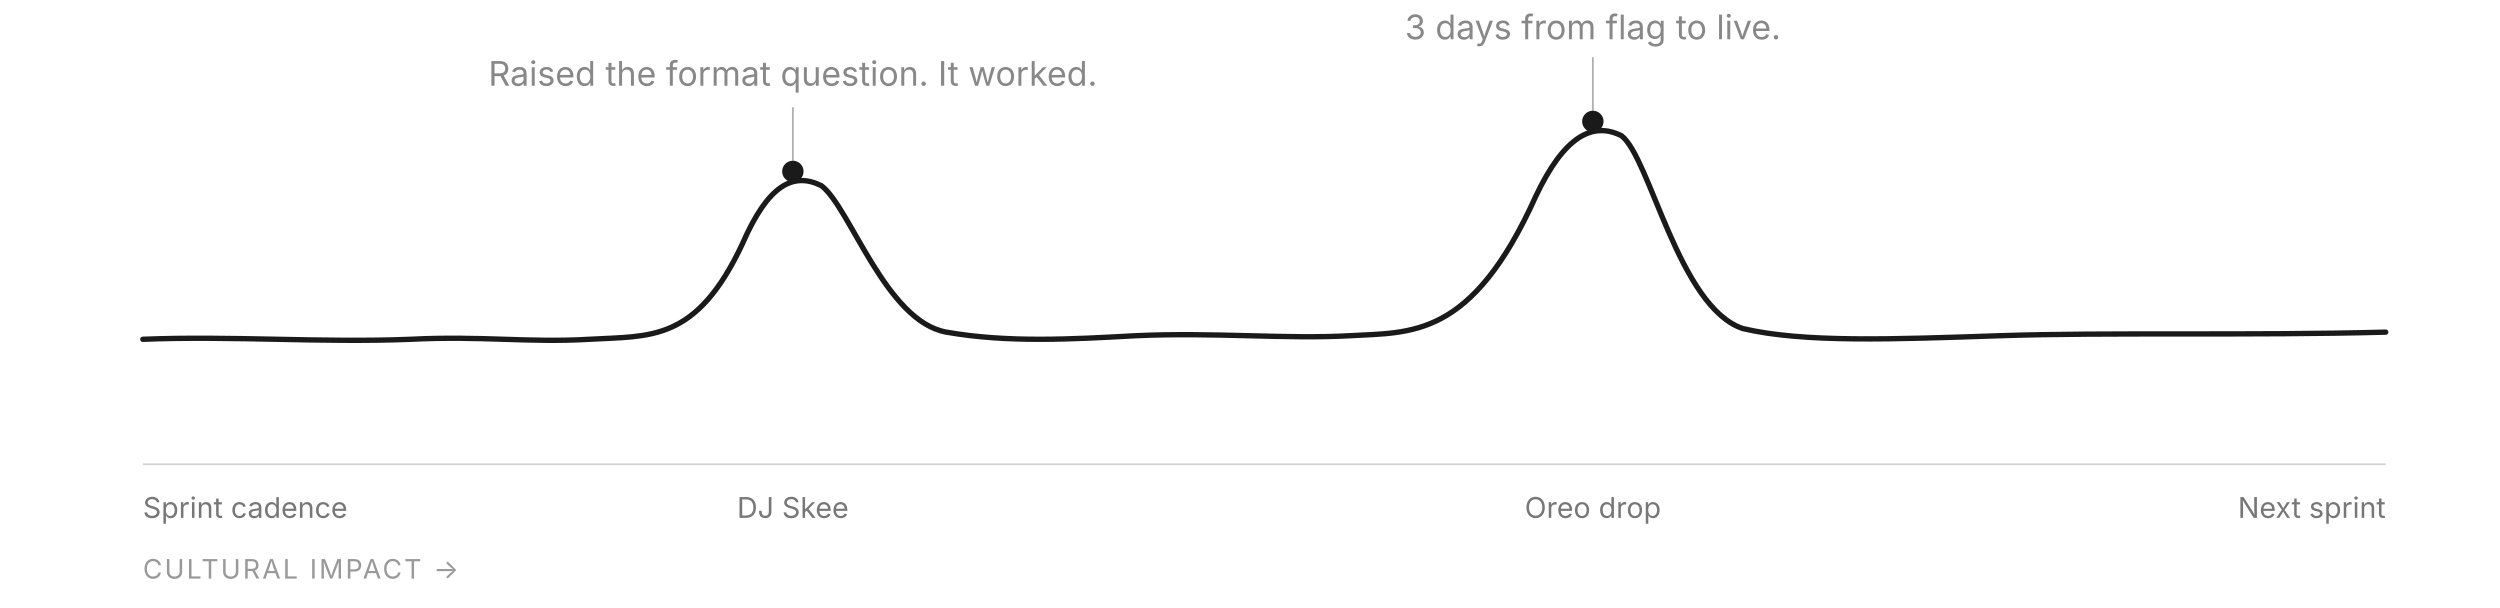
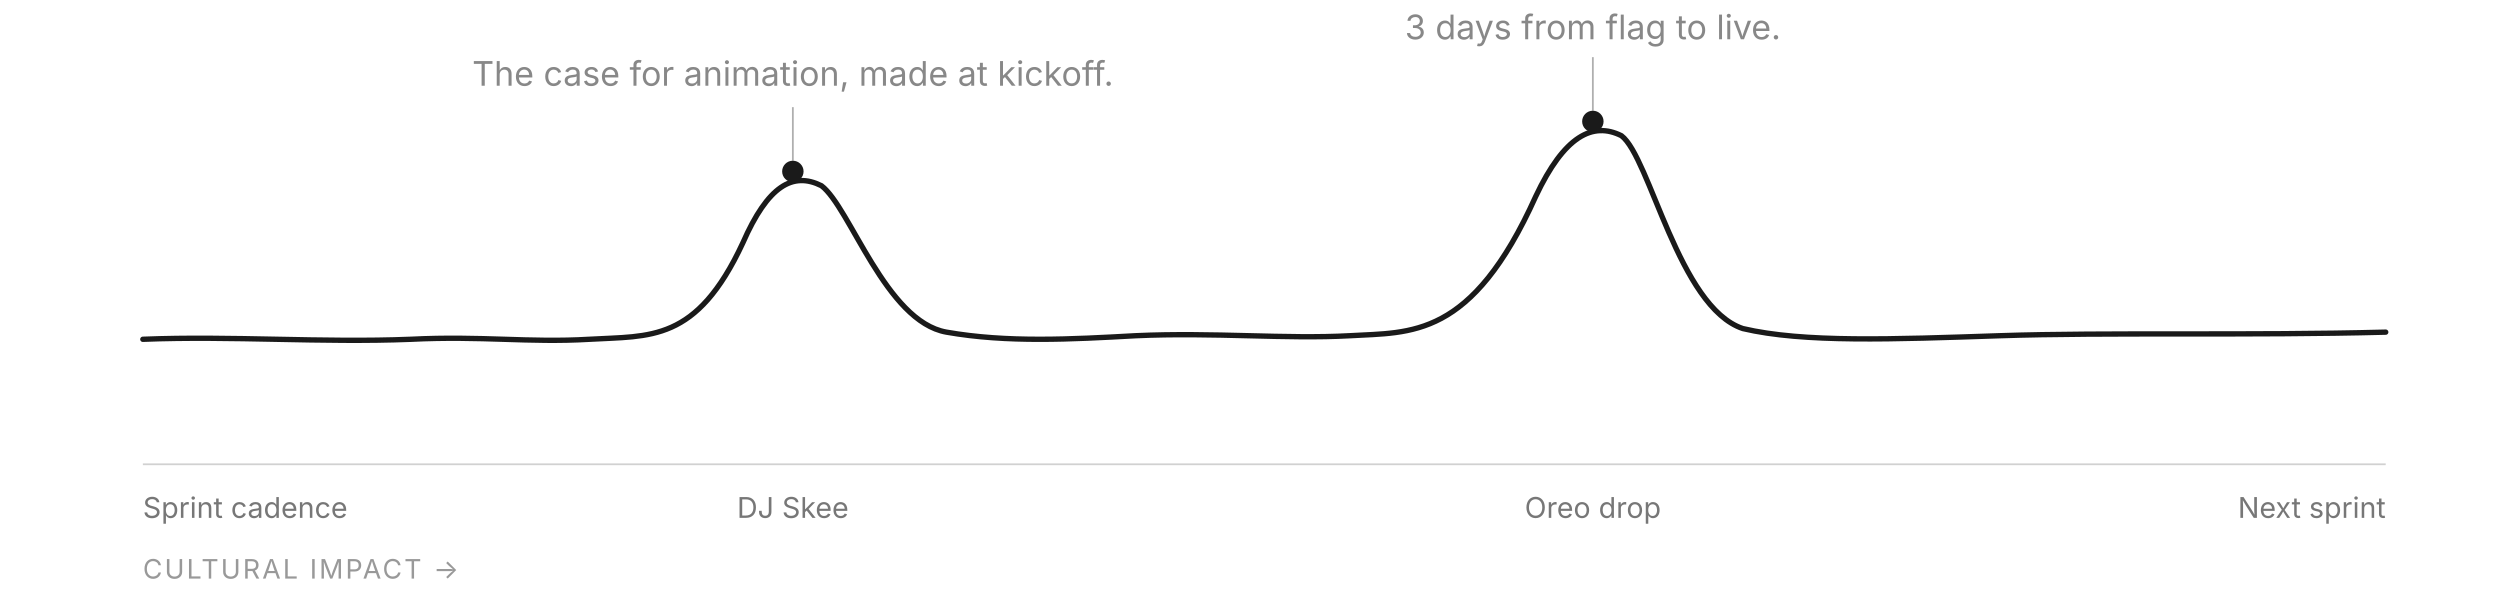
<svg xmlns="http://www.w3.org/2000/svg" viewBox="0 0 700 170" style="display:block;width:100%">
  <line x1="40" y1="130" x2="668" y2="130" stroke="#1a1a1a" stroke-width="0.5" stroke-opacity="0.2" />
  <path d="M 40,95 C 65,94 90,96 115,95 C 135,94 148,96 165,95 C 182,94 195,96 208,68 C 215,52 222,48 230,52 C 238,58 248,90 265,93 C 282,96 300,95 318,94 C 340,93 360,95 378,94 C 395,93 412,95 430,55 C 438,38 446,34 454,38 C 462,44 470,86 488,92 C 505,96 530,95 560,94 C 590,93 630,94 668,93" stroke="#1a1a1a" stroke-width="1.5" fill="none" stroke-linecap="round" stroke-linejoin="round" />
  <circle cx="222" cy="48" r="3" fill="#1a1a1a" />
  <circle cx="446" cy="34" r="3" fill="#1a1a1a" />
  <line x1="222" y1="45" x2="222" y2="30" stroke="#1a1a1a" stroke-width="0.5" stroke-opacity="0.35" />
-   <text x="222" y="24" text-anchor="middle" font-family="system-ui, -apple-system, sans-serif" font-size="9.5" fill="#888">Raised the format question. It worked.</text>
+   <text x="222" y="24" text-anchor="middle" font-family="system-ui, -apple-system, sans-serif" font-size="9.5" fill="#888">The case for animation, made at kickoff.</text>
  <line x1="446" y1="31" x2="446" y2="16" stroke="#1a1a1a" stroke-width="0.5" stroke-opacity="0.35" />
  <text x="446" y="11" text-anchor="middle" font-family="system-ui, -apple-system, sans-serif" font-size="9.5" fill="#888">3 days from flag to live.</text>
  <text x="40" y="145" text-anchor="start" font-family="system-ui, -apple-system, sans-serif" font-size="8" fill="#777">Sprint cadence</text>
  <text x="222" y="145" text-anchor="middle" font-family="system-ui, -apple-system, sans-serif" font-size="8" fill="#777">DJ Skee</text>
  <text x="446" y="145" text-anchor="middle" font-family="system-ui, -apple-system, sans-serif" font-size="8" fill="#777">Oreo drop</text>
  <text x="668" y="145" text-anchor="end" font-family="system-ui, -apple-system, sans-serif" font-size="8" fill="#777">Next sprint</text>
  <text x="40" y="162" font-family="system-ui, -apple-system, sans-serif" font-size="7.5" fill="#999" letter-spacing="0.08em">CULTURAL IMPACT →</text>
</svg>
